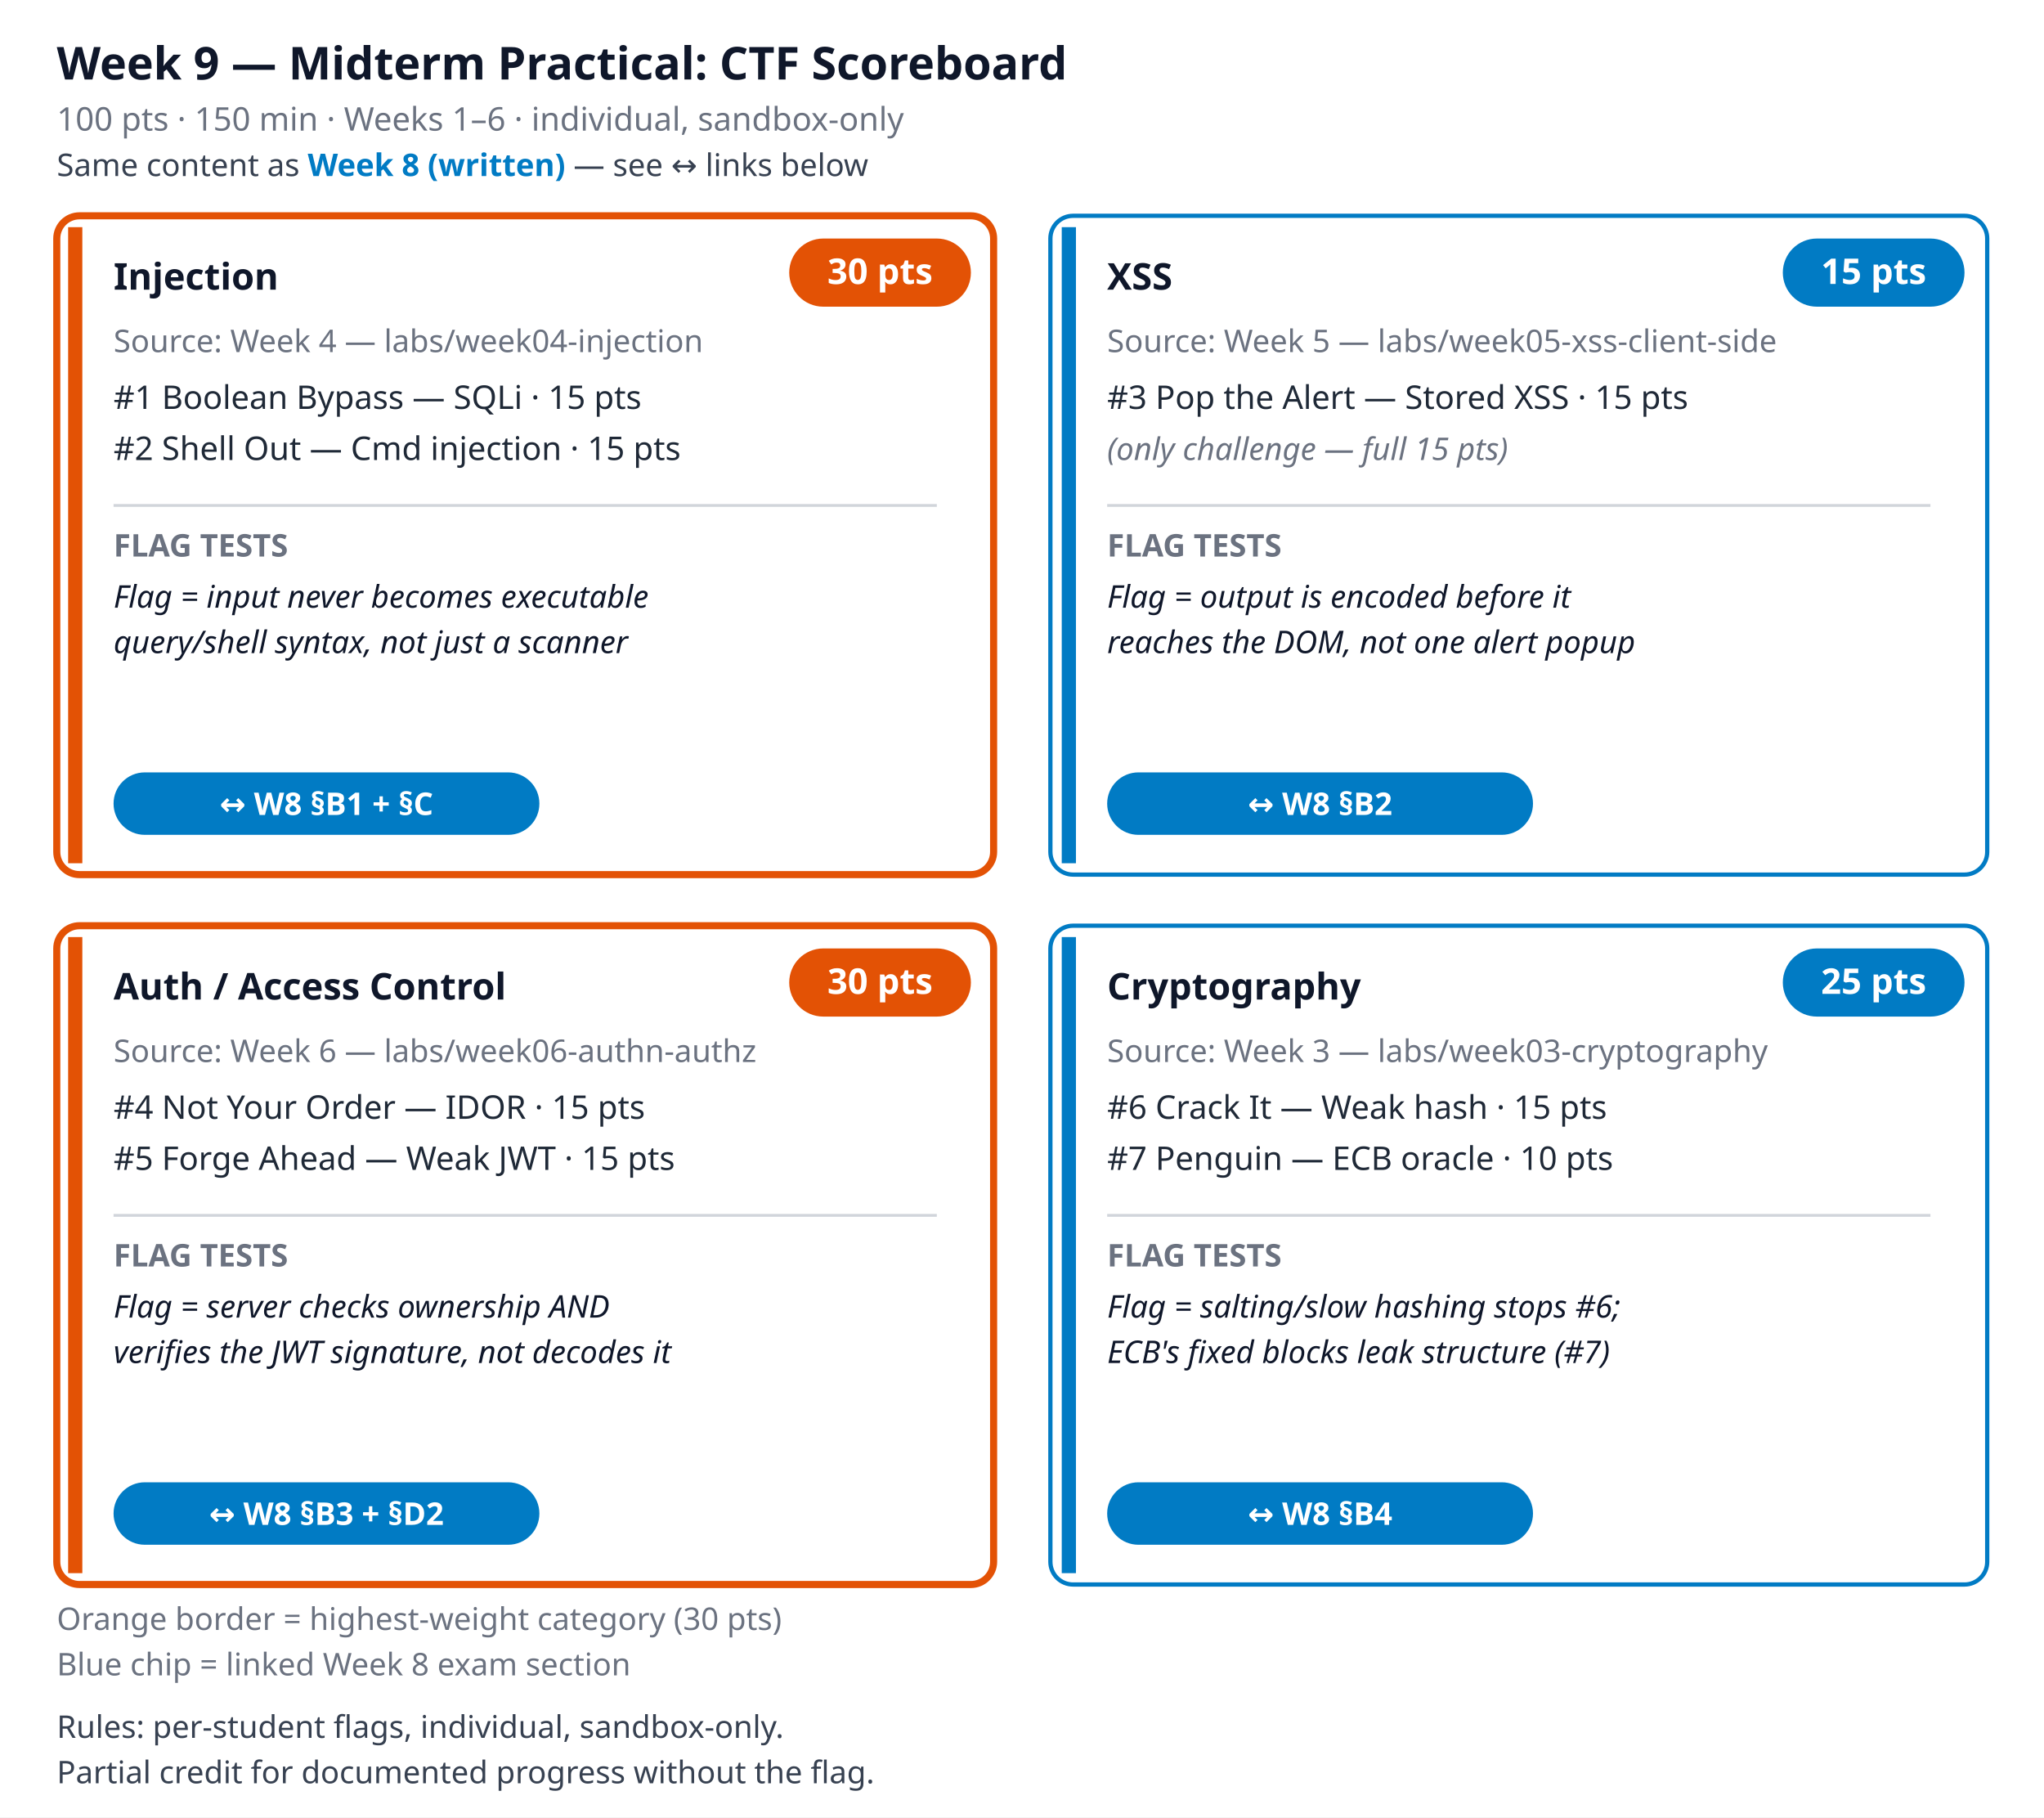
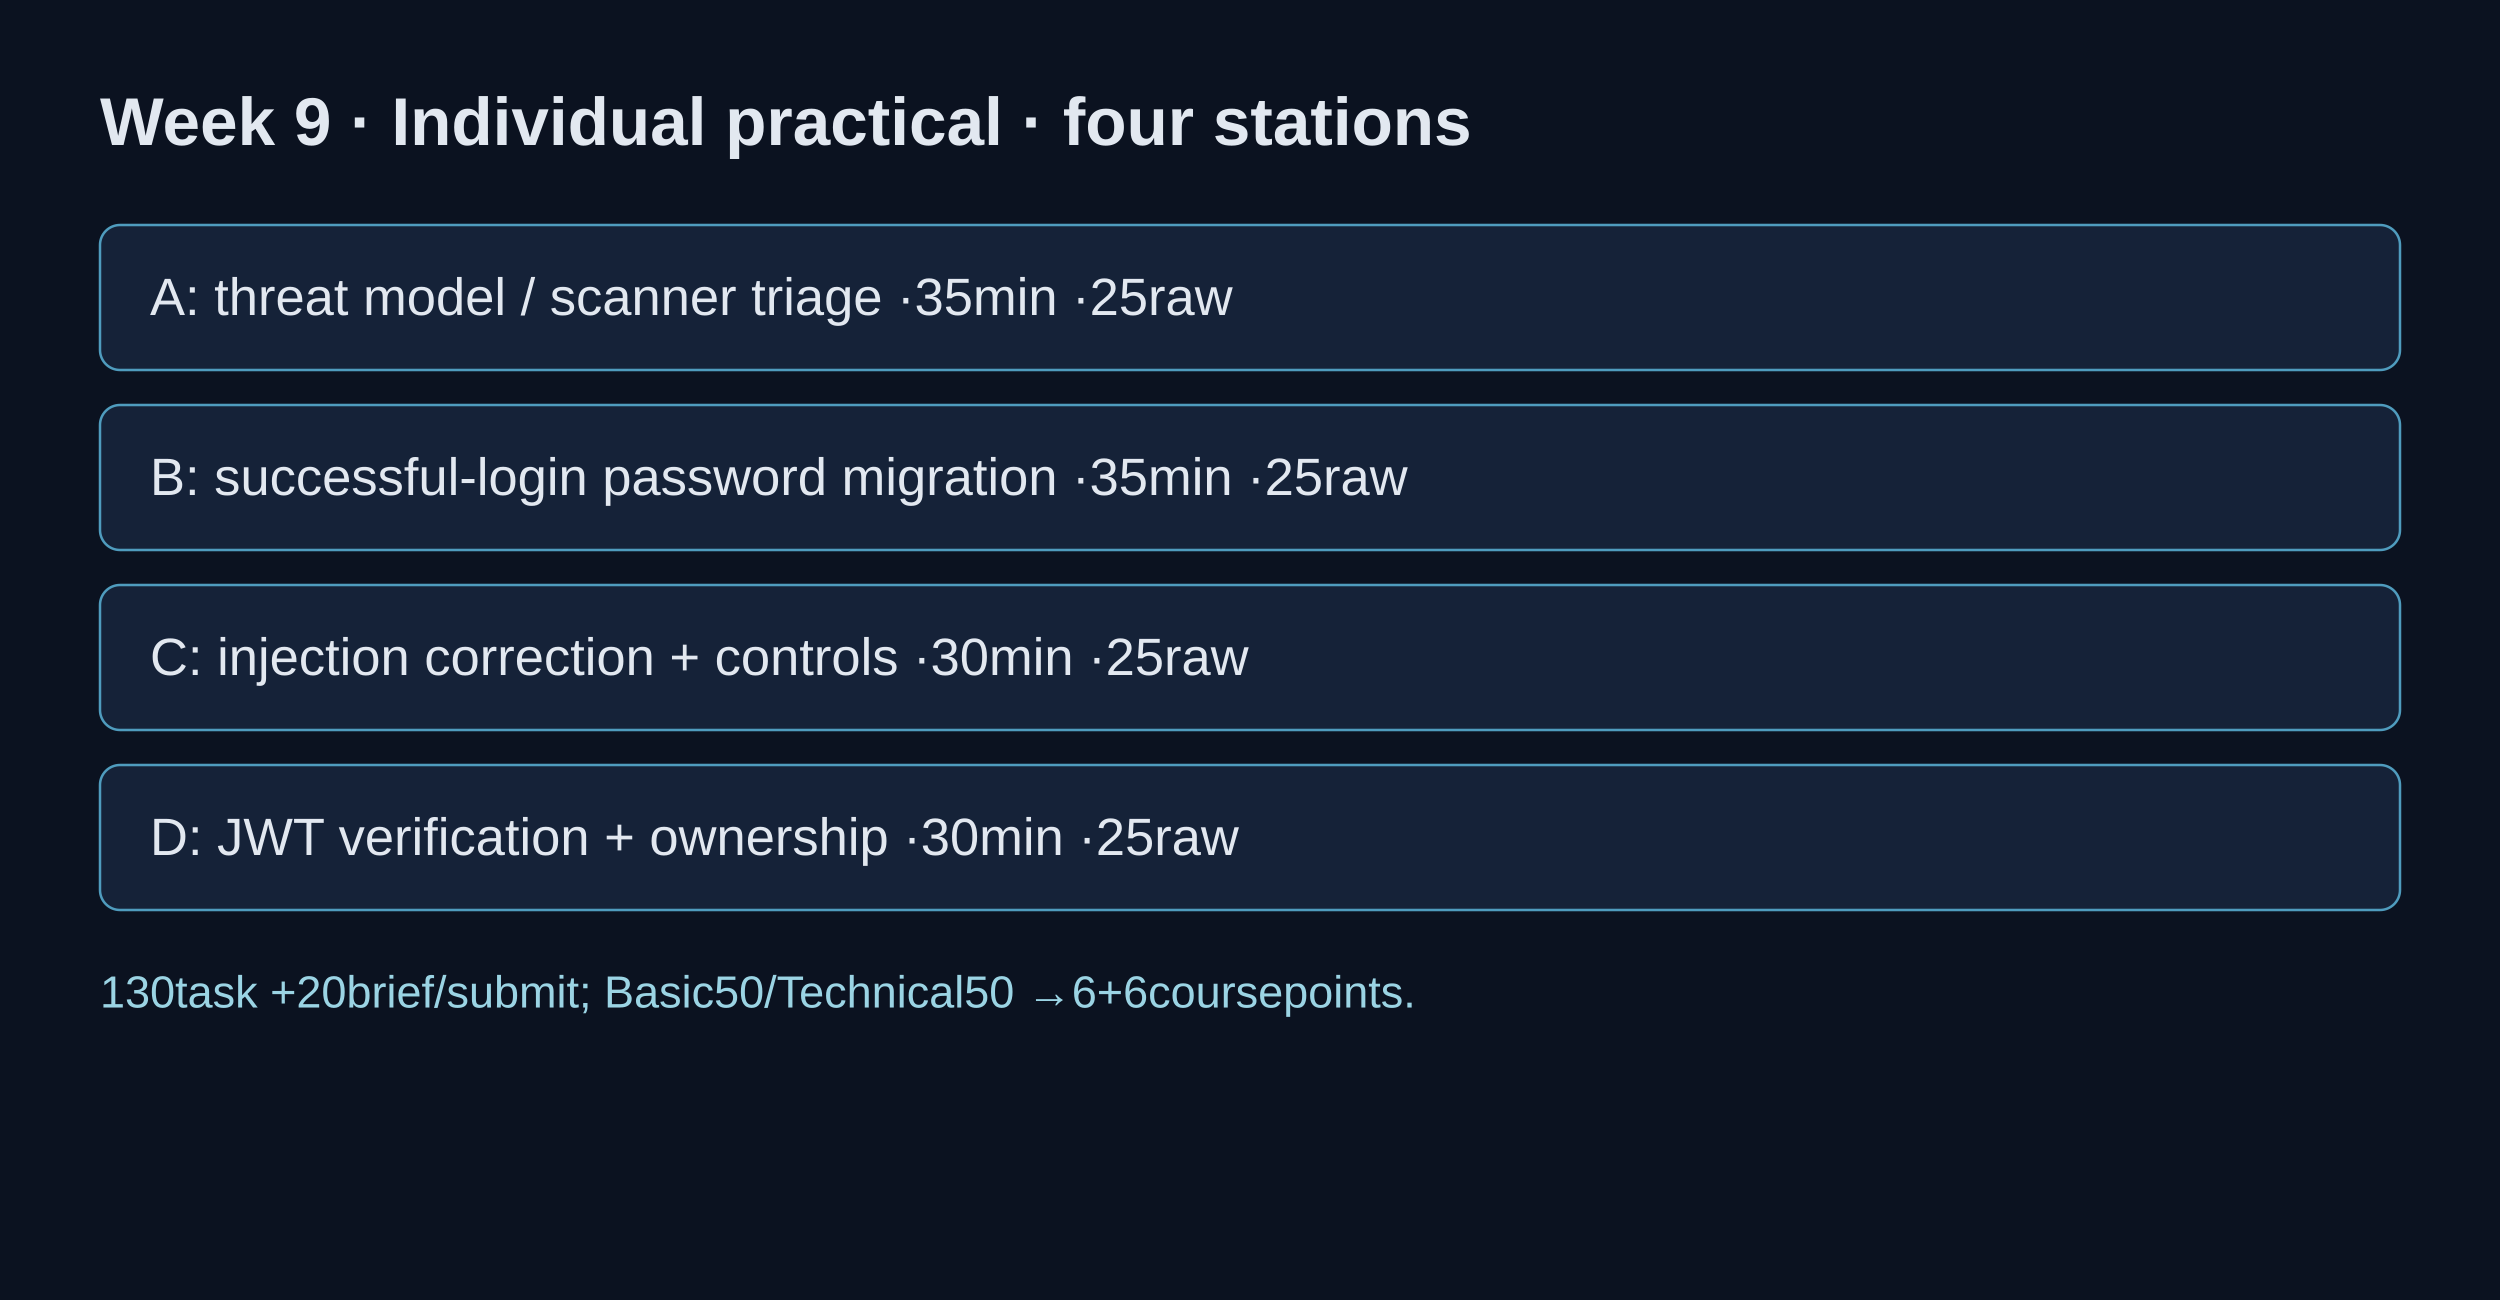
- <svg xmlns="http://www.w3.org/2000/svg" viewBox="0 0 720 640" role="img" aria-label="Diagram: Week 9 midterm practical is a 100-point, 150-minute individual CTF covering Weeks 1 to 6, split into four categories. Injection, worth 30 points, comes from the Week 4 lab and includes Boolean Bypass SQL injection for 15 points and Shell Out command injection for 15 points; the flag requires proving input never becomes executable query or shell syntax, corresponding to Week 8 exam Section B1 and Section C. XSS, worth 15 points, comes from the Week 5 lab and is Pop the Alert, a stored cross-site scripting challenge; the flag requires output being encoded before it reaches the DOM, corresponding to Week 8 Section B2. Auth and Access Control, worth 30 points, comes from the Week 6 lab and includes Not Your Order, an IDOR challenge for 15 points, and Forge Ahead, a weak JWT forgery challenge for 15 points; the flag requires the server checking ownership and verifying the JWT signature, corresponding to Week 8 Section B3 and Section D2. Cryptography, worth 25 points, comes from the Week 3 lab and includes Crack It, cracking a weak password hash for 15 points, and Penguin, breaking an ECB oracle for 10 points; the flag requires salted slow hashing and recognizing that ECB leaks block structure, corresponding to Week 8 Section B4. All flags are per-student, individual, sandbox-only, with partial credit for documented progress without the flag. The diagram's point is that this practical tests the same Weeks 1 to 6 material as the Week 8 written exam, just hands-on instead of on paper.">
-   <style>
-     .title { fill:#0f172a; font: 700 16px system-ui, sans-serif; }
-     .subtitle { fill:#6b7280; font: 11.5px system-ui, sans-serif; }
-     .pairnote { fill:#374151; font: 11px system-ui, sans-serif; }
-     .pairref { fill:#017BC4; font: 700 11px system-ui, sans-serif; }
-     .card { fill:none; stroke:#017BC4; stroke-width:1.5; }
-     .cardHi { fill:none; stroke:#E35205; stroke-width:2.5; }
-     .accent { fill:#017BC4; }
-     .accentHi { fill:#E35205; }
-     .pill { fill:#017BC4; }
-     .pillHi { fill:#E35205; }
-     .pillText { fill:#ffffff; font: 700 12.5px system-ui, sans-serif; text-anchor:middle; }
-     .catName { fill:#0f172a; font: 700 13px system-ui, sans-serif; }
-     .srcTag { fill:#6b7280; font: 11px system-ui, sans-serif; }
-     .challenge { fill:#1f2937; font: 11.5px system-ui, sans-serif; }
-     .challengeNote { fill:#6b7280; font: italic 11px system-ui, sans-serif; }
-     .divider { stroke:#d1d5db; stroke-width:1; }
-     .flagLabel { fill:#6b7280; font: 700 11px system-ui, sans-serif; }
-     .flagText { fill:#0f172a; font: italic 500 11px system-ui, sans-serif; }
-     .chip { fill:#017BC4; }
-     .chipText { fill:#ffffff; font: 600 11px system-ui, sans-serif; text-anchor:middle; }
-     .legend { fill:#6b7280; font: 11px system-ui, sans-serif; }
-     .rules { fill:#374151; font: 11px system-ui, sans-serif; }
-     .bg { fill:#ffffff; }
- 
-     @media (prefers-color-scheme: dark) {
-       .bg { fill:#0b1220; }
-       .title { fill:#e5e7eb; }
-       .subtitle { fill:#9aa3ad; }
-       .pairnote { fill:#c7ccd1; }
-       .pairref { fill:#4aa3dd; }
-       .card { stroke:#4aa3dd; }
-       .cardHi { stroke:#ff7a3d; }
-       .accent { fill:#4aa3dd; }
-       .accentHi { fill:#ff7a3d; }
-       .pill { fill:#4aa3dd; }
-       .pillHi { fill:#ff7a3d; }
-       .catName { fill:#e5e7eb; }
-       .srcTag { fill:#9aa3ad; }
-       .challenge { fill:#dbe2ea; }
-       .challengeNote { fill:#9aa3ad; }
-       .divider { stroke:#374151; }
-       .flagLabel { fill:#9aa3ad; }
-       .flagText { fill:#e5e7eb; }
-       .chip { fill:#4aa3dd; }
-       .legend { fill:#9aa3ad; }
-       .rules { fill:#c7ccd1; }
-     }
-   </style>
-   <rect class="bg" x="0" y="0" width="720" height="640" />
-   <text class="title" x="20" y="28">Week 9 — Midterm Practical: CTF Scoreboard</text>
-   <text class="subtitle" x="20" y="46">100 pts · 150 min · Weeks 1–6 · individual, sandbox-only</text>
-   <text class="pairnote" x="20" y="62">Same content as <tspan class="pairref">Week 8 (written)</tspan> — see ↔ links below</text>
-   <g transform="translate(20,76)">
-     <rect class="cardHi" x="0" y="0" width="330" height="232" rx="8" />
-     <rect class="accentHi" x="4" y="4" width="5" height="224" />
-     <text class="catName" x="20" y="26">Injection</text>
-     <rect class="pillHi" x="258" y="8" width="64" height="24" rx="12" />
-     <text class="pillText" x="290" y="24">30 pts</text>
-     <text class="srcTag" x="20" y="48">Source: Week 4 — labs/week04-injection</text>
-     <text class="challenge" x="20" y="68">#1 Boolean Bypass — SQLi · 15 pts</text>
-     <text class="challenge" x="20" y="86">#2 Shell Out — Cmd injection · 15 pts</text>
-     <line class="divider" x1="20" x2="310" y1="102" y2="102" />
-     <text class="flagLabel" x="20" y="120">FLAG TESTS</text>
-     <text class="flagText" x="20" y="138">Flag = input never becomes executable</text>
-     <text class="flagText" x="20" y="154">query/shell syntax, not just a scanner</text>
-     <rect class="chip" x="20" y="196" width="150" height="22" rx="11" />
-     <text class="chipText" x="95" y="211">↔ W8 §B1 + §C</text>
-   </g>
-   <g transform="translate(370,76)">
-     <rect class="card" x="0" y="0" width="330" height="232" rx="8" />
-     <rect class="accent" x="4" y="4" width="5" height="224" />
-     <text class="catName" x="20" y="26">XSS</text>
-     <rect class="pill" x="258" y="8" width="64" height="24" rx="12" />
-     <text class="pillText" x="290" y="24">15 pts</text>
-     <text class="srcTag" x="20" y="48">Source: Week 5 — labs/week05-xss-client-side</text>
-     <text class="challenge" x="20" y="68">#3 Pop the Alert — Stored XSS · 15 pts</text>
-     <text class="challengeNote" x="20" y="86">(only challenge — full 15 pts)</text>
-     <line class="divider" x1="20" x2="310" y1="102" y2="102" />
-     <text class="flagLabel" x="20" y="120">FLAG TESTS</text>
-     <text class="flagText" x="20" y="138">Flag = output is encoded before it</text>
-     <text class="flagText" x="20" y="154">reaches the DOM, not one alert popup</text>
-     <rect class="chip" x="20" y="196" width="150" height="22" rx="11" />
-     <text class="chipText" x="95" y="211">↔ W8 §B2</text>
-   </g>
-   <g transform="translate(20,326)">
-     <rect class="cardHi" x="0" y="0" width="330" height="232" rx="8" />
-     <rect class="accentHi" x="4" y="4" width="5" height="224" />
-     <text class="catName" x="20" y="26">Auth / Access Control</text>
-     <rect class="pillHi" x="258" y="8" width="64" height="24" rx="12" />
-     <text class="pillText" x="290" y="24">30 pts</text>
-     <text class="srcTag" x="20" y="48">Source: Week 6 — labs/week06-authn-authz</text>
-     <text class="challenge" x="20" y="68">#4 Not Your Order — IDOR · 15 pts</text>
-     <text class="challenge" x="20" y="86">#5 Forge Ahead — Weak JWT · 15 pts</text>
-     <line class="divider" x1="20" x2="310" y1="102" y2="102" />
-     <text class="flagLabel" x="20" y="120">FLAG TESTS</text>
-     <text class="flagText" x="20" y="138">Flag = server checks ownership AND</text>
-     <text class="flagText" x="20" y="154">verifies the JWT signature, not decodes it</text>
-     <rect class="chip" x="20" y="196" width="150" height="22" rx="11" />
-     <text class="chipText" x="95" y="211">↔ W8 §B3 + §D2</text>
-   </g>
-   <g transform="translate(370,326)">
-     <rect class="card" x="0" y="0" width="330" height="232" rx="8" />
-     <rect class="accent" x="4" y="4" width="5" height="224" />
-     <text class="catName" x="20" y="26">Cryptography</text>
-     <rect class="pill" x="258" y="8" width="64" height="24" rx="12" />
-     <text class="pillText" x="290" y="24">25 pts</text>
-     <text class="srcTag" x="20" y="48">Source: Week 3 — labs/week03-cryptography</text>
-     <text class="challenge" x="20" y="68">#6 Crack It — Weak hash · 15 pts</text>
-     <text class="challenge" x="20" y="86">#7 Penguin — ECB oracle · 10 pts</text>
-     <line class="divider" x1="20" x2="310" y1="102" y2="102" />
-     <text class="flagLabel" x="20" y="120">FLAG TESTS</text>
-     <text class="flagText" x="20" y="138">Flag = salting/slow hashing stops #6;</text>
-     <text class="flagText" x="20" y="154">ECB's fixed blocks leak structure (#7)</text>
-     <rect class="chip" x="20" y="196" width="150" height="22" rx="11" />
-     <text class="chipText" x="95" y="211">↔ W8 §B4</text>
-   </g>
-   <text class="legend" x="20" y="574">Orange border = highest-weight category (30 pts)</text>
-   <text class="legend" x="20" y="590">Blue chip = linked Week 8 exam section</text>
-   <text class="rules" x="20" y="612">Rules: per-student flags, individual, sandbox-only.</text>
-   <text class="rules" x="20" y="628">Partial credit for documented progress without the flag.</text>
+ <svg xmlns="http://www.w3.org/2000/svg" width="1000" height="520" viewBox="0 0 1000 520" role="img" aria-labelledby="title desc">
+   <rect width="1000" height="520" fill="#0b1220" />
+   <text x="40" y="58" fill="#e2e8f0" font-family="Arial,sans-serif" font-size="27" font-weight="bold">Week 9 · Individual practical · four stations</text>
+   <rect x="40" y="90" width="920" height="58" rx="8" fill="#152238" stroke="#4f9cbe" />
+   <text x="60" y="126" fill="#e2e8f0" font-family="Arial,sans-serif" font-size="21">A: threat model / scanner triage ·35min ·25raw</text>
+   <rect x="40" y="162" width="920" height="58" rx="8" fill="#152238" stroke="#4f9cbe" />
+   <text x="60" y="198" fill="#e2e8f0" font-family="Arial,sans-serif" font-size="21">B: successful-login password migration ·35min ·25raw</text>
+   <rect x="40" y="234" width="920" height="58" rx="8" fill="#152238" stroke="#4f9cbe" />
+   <text x="60" y="270" fill="#e2e8f0" font-family="Arial,sans-serif" font-size="21">C: injection correction + controls ·30min ·25raw</text>
+   <rect x="40" y="306" width="920" height="58" rx="8" fill="#152238" stroke="#4f9cbe" />
+   <text x="60" y="342" fill="#e2e8f0" font-family="Arial,sans-serif" font-size="21">D: JWT verification + ownership ·30min ·25raw</text>
+   <text x="40" y="403" fill="#9bd4e4" font-family="Arial,sans-serif" font-size="18">130task +20brief/submit; Basic50/Technical50 →6+6coursepoints.</text>
</svg>
